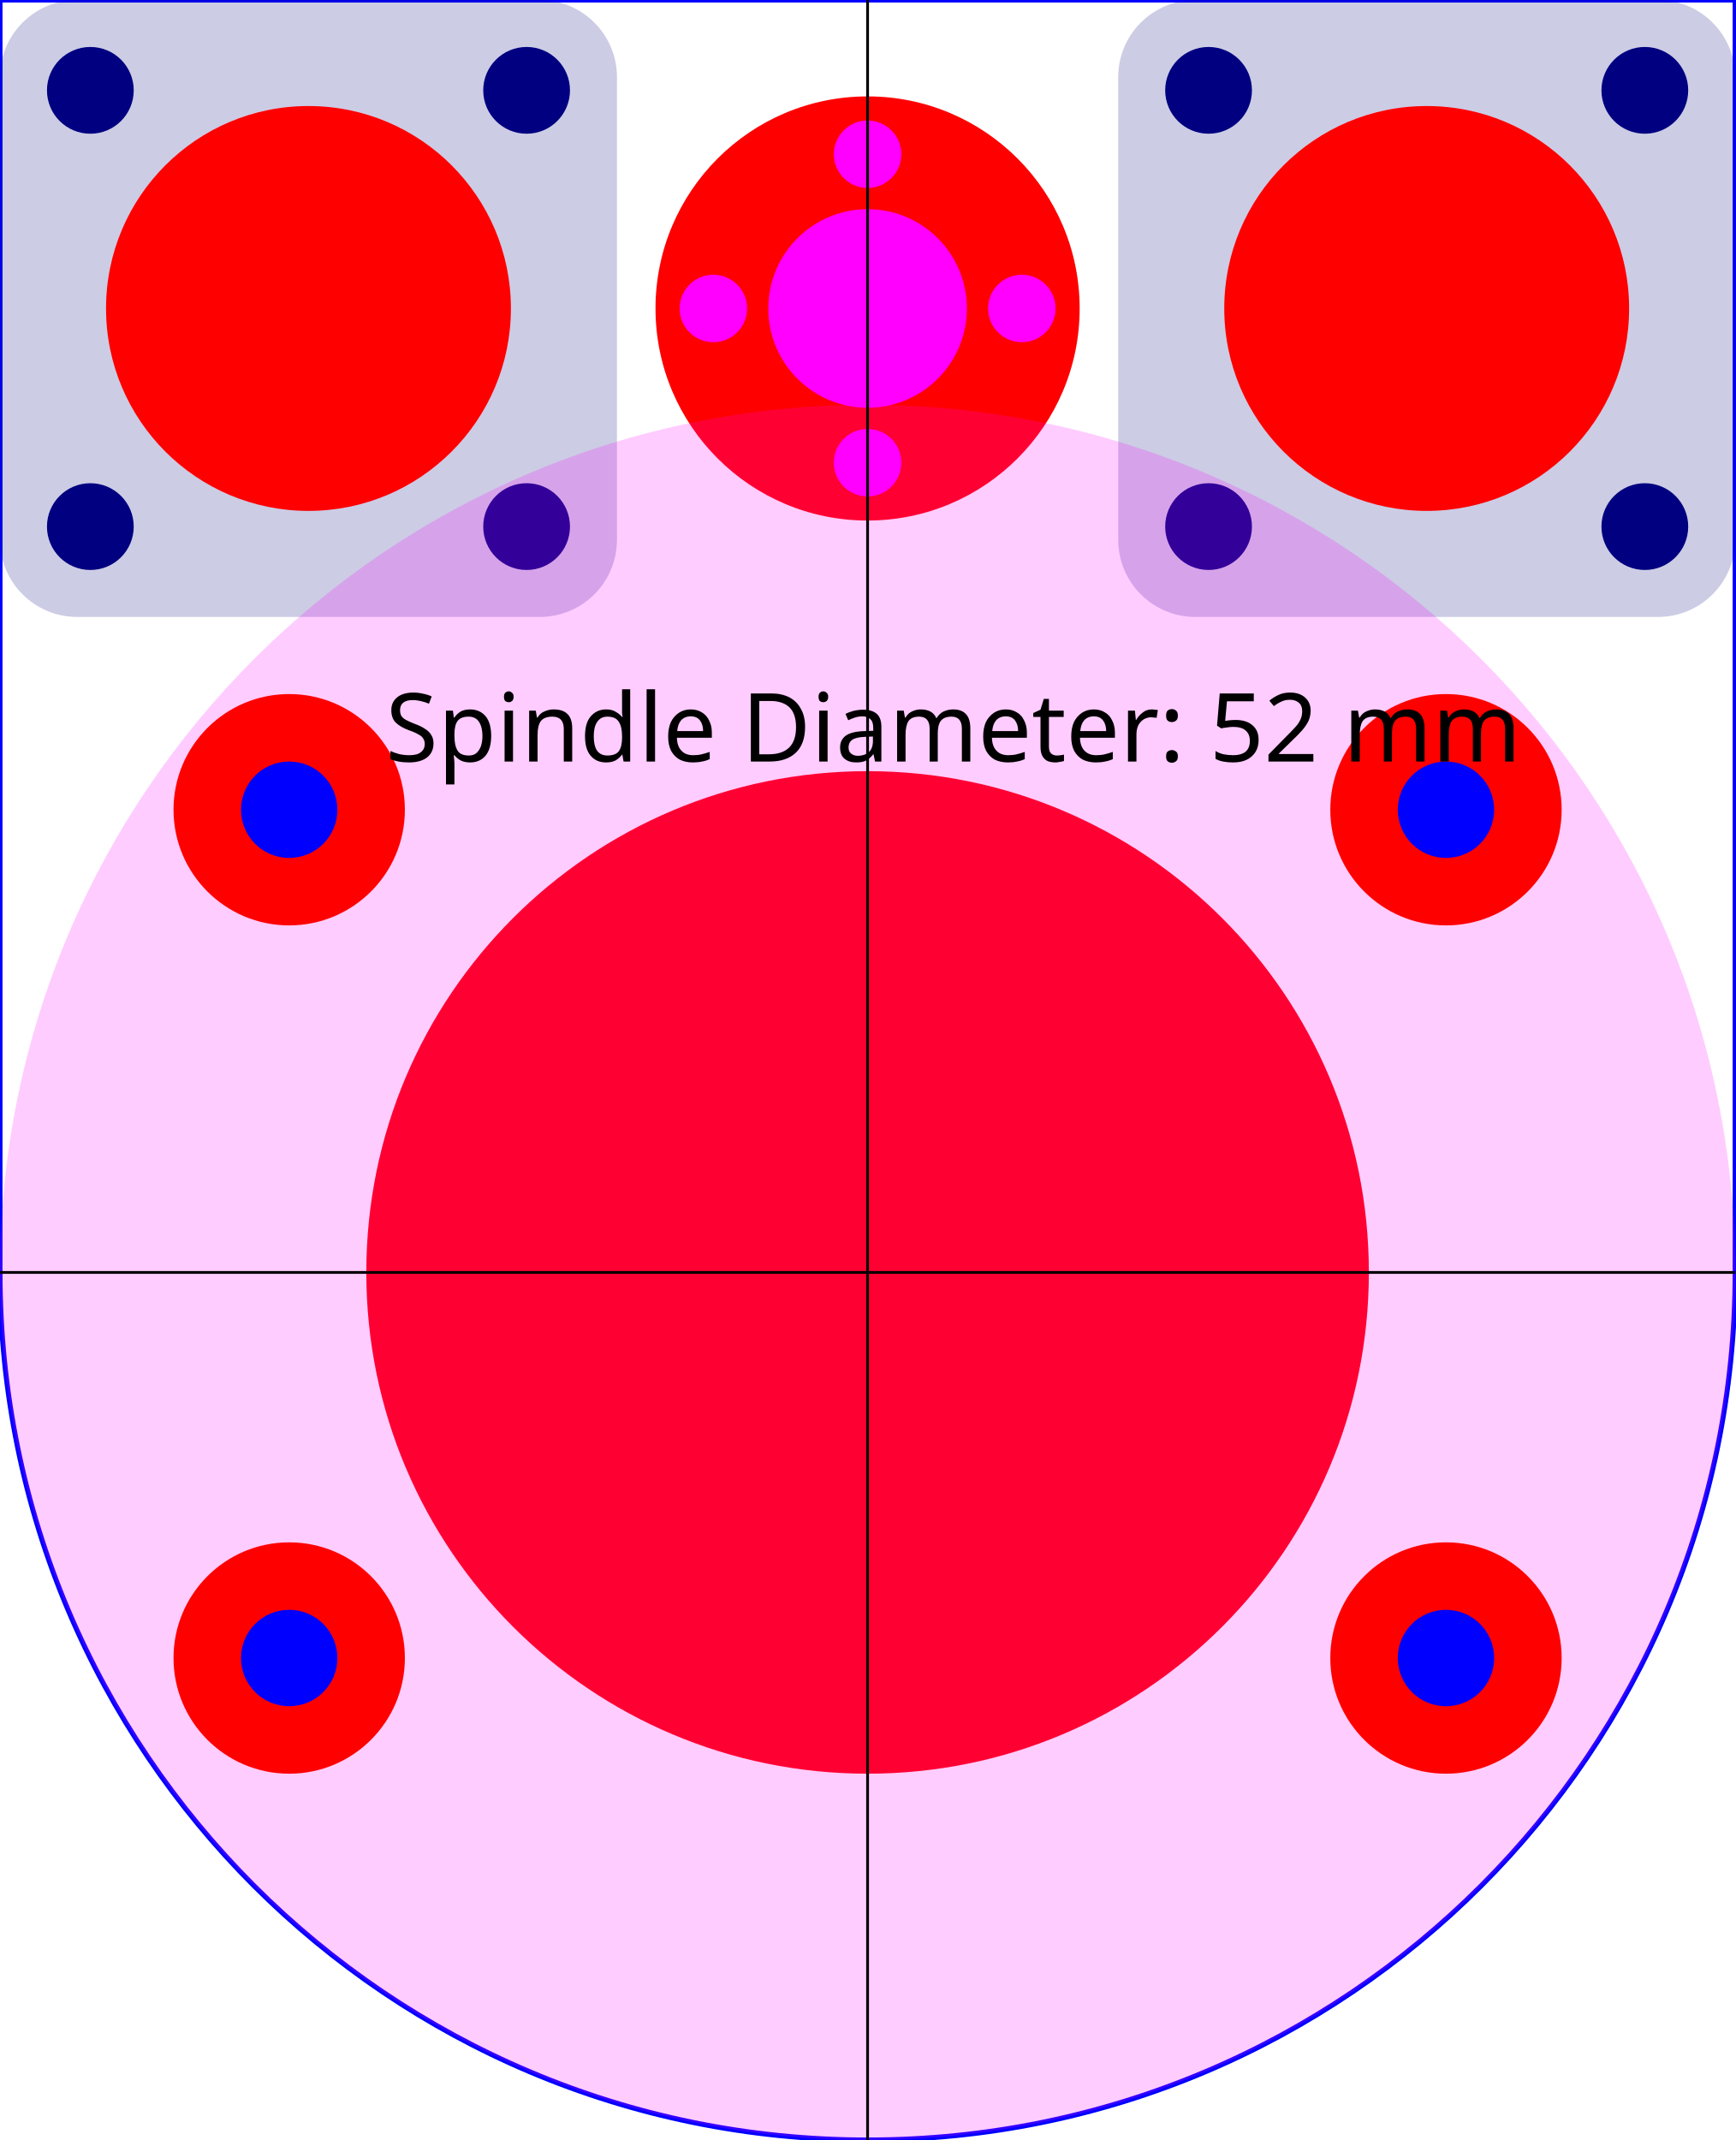
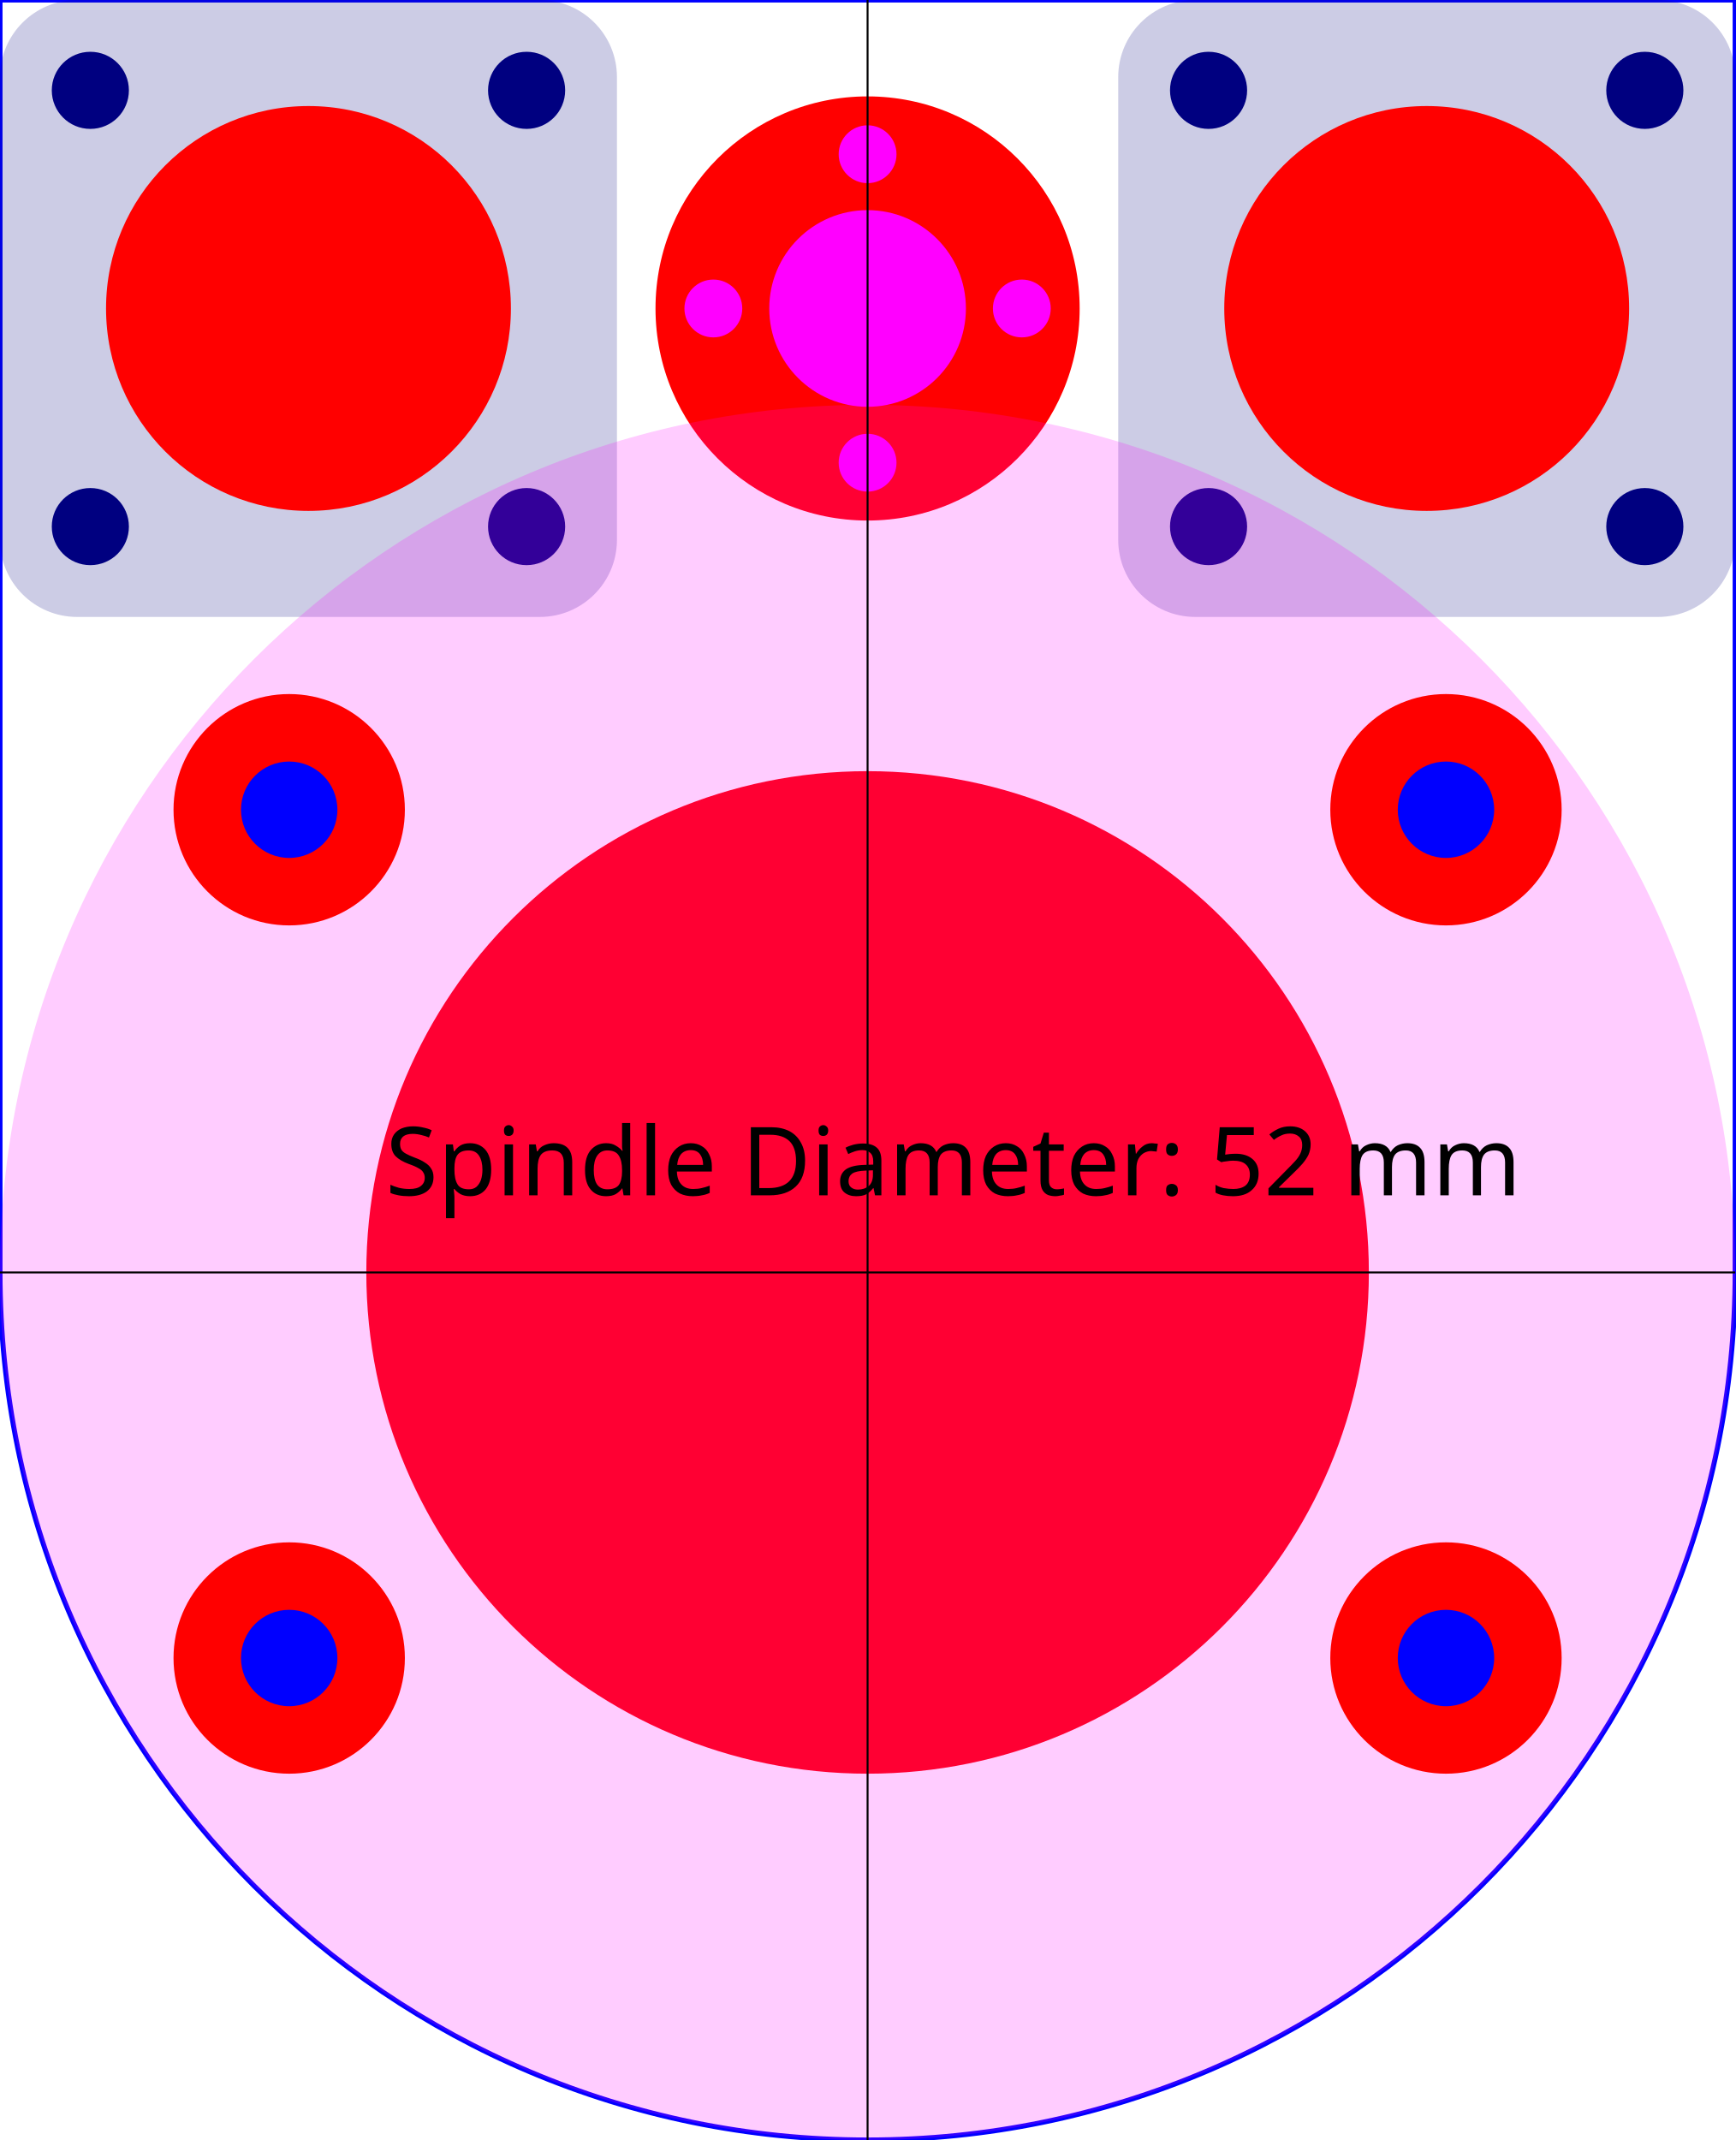
- <svg xmlns="http://www.w3.org/2000/svg" width="90mm" height="111mm" viewBox="0 0 90 111" version="1.1" id="spindle-D52">
+ <svg xmlns="http://www.w3.org/2000/svg" version="1.1" width="90mm" height="111mm" viewBox="0 0 90 111" id="spindle-D52">
  <defs id="defs">
-     <circle id="screw_central_hole_ref" style="font-variation-settings:normal;vector-effect:none;fill:#ff0000;fill-opacity:1;fill-rule:evenodd;stroke-width:0.353;stroke-linecap:butt;stroke-linejoin:miter;stroke-miterlimit:4;stroke-dasharray:none;stroke-dashoffset:0;stroke-opacity:1;stop-color:#000000" cx="0" cy="0" r="11" />
-     <circle id="backlash_item_hole_10mm" style="font-variation-settings:normal;vector-effect:none;fill:#ff00ff;fill-opacity:1;fill-rule:evenodd;stroke-width:0.353;stroke-linecap:butt;stroke-linejoin:miter;stroke-miterlimit:4;stroke-dasharray:none;stroke-dashoffset:0;stroke-opacity:1;stop-color:#000000" cx="0" cy="0" r="5.15" />
-     <circle id="backlash_item_screw_3.5mm" style="font-variation-settings:normal;opacity:1;vector-effect:none;fill:#ff00ff;fill-opacity:1;fill-rule:evenodd;stroke-width:0.16;stroke-linecap:butt;stroke-linejoin:miter;stroke-miterlimit:4;stroke-dasharray:none;stroke-dashoffset:0;stroke-opacity:1;stop-color:#000000;stop-opacity:1" cx="0" cy="0" r="1.75" />
-     <rect id="bearing_base_ref" style="fill:#000080;fill-opacity:0.2;stroke:#f70000;stroke-width:0" width="32" height="32" x="0" y="0" rx="4" ry="4" />
-     <circle id="bearing_cylinder" style="font-variation-settings:normal;opacity:1;vector-effect:none;fill:#ff0000;fill-opacity:1;fill-rule:evenodd;stroke-width:0.388;stroke-linecap:butt;stroke-linejoin:miter;stroke-miterlimit:4;stroke-dasharray:none;stroke-dashoffset:0;stroke-opacity:1;stop-color:#000000;stop-opacity:1" cx="0" cy="0" r="10.5" />
-     <circle id="bearing_screw_4.5mm" style="font-variation-settings:normal;opacity:1;vector-effect:none;fill:#000080;fill-opacity:1;fill-rule:evenodd;stroke-width:0.16;stroke-linecap:butt;stroke-linejoin:miter;stroke-miterlimit:4;stroke-dasharray:none;stroke-dashoffset:0;stroke-opacity:1;stop-color:#000000;stop-opacity:1" cx="0" cy="0" r="2.25" />
-     <circle id="spacer" style="font-variation-settings:normal;vector-effect:none;fill:#ff0000;fill-opacity:1;fill-rule:evenodd;stroke-width:0.212;stroke-linecap:butt;stroke-linejoin:miter;stroke-miterlimit:4;stroke-dasharray:none;stroke-dashoffset:0;stroke-opacity:1;stop-color:#000000" cx="0" cy="0" r="6" />
-     <circle id="spacer_screw_5.0mm" style="font-variation-settings:normal;vector-effect:none;fill:#0000ff;fill-opacity:1;fill-rule:evenodd;stroke-width:0.314;stroke-linecap:butt;stroke-linejoin:miter;stroke-miterlimit:4;stroke-dasharray:none;stroke-dashoffset:0;stroke-opacity:1;stop-color:#000000" cx="0" cy="0" r="2.5" />
+     <circle id="screw_central_hole_ref" style="fill:#ff0000;fill-opacity:1" cx="0" cy="0" r="11" />
+     <circle id="backlash_item_hole_10.2mm" style="fill:#ff00ff;fill-opacity:1" cx="0" cy="0" r="5.1" />
+     <circle id="backlash_item_screw_3.0mm" style="fill:#ff00ff;fill-opacity:1" cx="0" cy="0" r="1.5" />
+     <rect id="bearing_base_ref" style="fill:#000080;fill-opacity:0.2" width="32" height="32" x="0" y="0" rx="4" ry="4" />
+     <circle id="bearing_cylinder" style="fill:#ff0000;fill-opacity:1" cx="0" cy="0" r="10.5" />
+     <circle id="bearing_screw_4.0mm" style="fill:#000080;fill-opacity:1" cx="0" cy="0" r="2.00" />
+     <circle id="spacer_pocket_6.0mm" style="fill:#ff0000;fill-opacity:1" cx="0" cy="0" r="6" />
+     <circle id="spacer_screw_5.0mm" style="fill:#0000ff;fill-opacity:1" cx="0" cy="0" r="2.5" />
  </defs>
  <g id="layer1">
    <path id="contour" d="M 0,0 l 90,0 l 0,66 a 45,45 0 0,1 -90,0 z" style="fill:none;stroke:#0000ff;stroke-width:0.261px;stroke-linecap:butt;stroke-linejoin:miter;stroke-opacity:1" />
-     <circle id="screw_central_hole" cx="45.000" cy="16.000" r="11.000" style="font-variation-settings:normal;vector-effect:none;fill:#ff0000;fill-opacity:1;fill-rule:evenodd;stroke-width:0.353;stroke-linecap:butt;stroke-linejoin:miter;stroke-miterlimit:4;stroke-dasharray:none;stroke-dashoffset:0;stroke-opacity:1;stop-color:#000000" />
+     <circle id="screw_central_hole" cx="45.000" cy="16.000" r="11.000" style="fill:#ff0000;fill-opacity:1" />
    <g id="backlash">
-       <circle id="backlash_item_hole" cx="45.000" cy="16.000" r="5.150" style="font-variation-settings:normal;vector-effect:none;fill:#ff00ff;fill-opacity:1;fill-rule:evenodd;stroke-width:0.353;stroke-linecap:butt;stroke-linejoin:miter;stroke-miterlimit:4;stroke-dasharray:none;stroke-dashoffset:0;stroke-opacity:1;stop-color:#000000" />
-       <circle id="backlash_item_screw_3.5mm_E" cx="53.000" cy="16.000" r="1.750" style="font-variation-settings:normal;opacity:1;vector-effect:none;fill:#ff00ff;fill-opacity:1;fill-rule:evenodd;stroke-width:0.16;stroke-linecap:butt;stroke-linejoin:miter;stroke-miterlimit:4;stroke-dasharray:none;stroke-dashoffset:0;stroke-opacity:1;stop-color:#000000;stop-opacity:1" />
-       <circle id="backlash_item_screw_3.5mm_S" cx="45.000" cy="24.000" r="1.750" style="font-variation-settings:normal;opacity:1;vector-effect:none;fill:#ff00ff;fill-opacity:1;fill-rule:evenodd;stroke-width:0.16;stroke-linecap:butt;stroke-linejoin:miter;stroke-miterlimit:4;stroke-dasharray:none;stroke-dashoffset:0;stroke-opacity:1;stop-color:#000000;stop-opacity:1" />
-       <circle id="backlash_item_screw_3.5mm_W" cx="37.000" cy="16.000" r="1.750" style="font-variation-settings:normal;opacity:1;vector-effect:none;fill:#ff00ff;fill-opacity:1;fill-rule:evenodd;stroke-width:0.16;stroke-linecap:butt;stroke-linejoin:miter;stroke-miterlimit:4;stroke-dasharray:none;stroke-dashoffset:0;stroke-opacity:1;stop-color:#000000;stop-opacity:1" />
-       <circle id="backlash_item_screw_3.5mm_N" cx="45.000" cy="8.000" r="1.750" style="font-variation-settings:normal;opacity:1;vector-effect:none;fill:#ff00ff;fill-opacity:1;fill-rule:evenodd;stroke-width:0.16;stroke-linecap:butt;stroke-linejoin:miter;stroke-miterlimit:4;stroke-dasharray:none;stroke-dashoffset:0;stroke-opacity:1;stop-color:#000000;stop-opacity:1" />
+       <circle id="backlash_item_hole" cx="45.000" cy="16.000" r="5.100" style="fill:#ff00ff;fill-opacity:1" />
+       <circle id="backlash_item_screw_3.0mm_E" cx="53.000" cy="16.000" r="1.500" style="fill:#ff00ff;fill-opacity:1" />
+       <circle id="backlash_item_screw_3.0mm_S" cx="45.000" cy="24.000" r="1.500" style="fill:#ff00ff;fill-opacity:1" />
+       <circle id="backlash_item_screw_3.0mm_W" cx="37.000" cy="16.000" r="1.500" style="fill:#ff00ff;fill-opacity:1" />
+       <circle id="backlash_item_screw_3.0mm_N" cx="45.000" cy="8.000" r="1.500" style="fill:#ff00ff;fill-opacity:1" />
    </g>
    <g id="bearing_1">
-       <rect id="bearing_1_base" width="32.000" height="32.000" x="0.000" y="0.000" rx="4.000" ry="4.000" style="fill:#000080;fill-opacity:0.2;stroke:#f70000;stroke-width:0" />
+       <rect id="bearing_1_base" width="32.000" height="32.000" x="0.000" y="0.000" rx="4.000" ry="4.000" style="fill:#000080;fill-opacity:0.2" />
      <g id="bearing_1_items">
-         <circle id="bearing_1_cylinder" cx="16.000" cy="16.000" r="10.500" style="font-variation-settings:normal;opacity:1;vector-effect:none;fill:#ff0000;fill-opacity:1;fill-rule:evenodd;stroke-width:0.388;stroke-linecap:butt;stroke-linejoin:miter;stroke-miterlimit:4;stroke-dasharray:none;stroke-dashoffset:0;stroke-opacity:1;stop-color:#000000;stop-opacity:1" />
-         <circle id="bearing_1_screw_4.5mm_SE" cx="27.314" cy="27.314" r="2.250" style="font-variation-settings:normal;opacity:1;vector-effect:none;fill:#000080;fill-opacity:1;fill-rule:evenodd;stroke-width:0.16;stroke-linecap:butt;stroke-linejoin:miter;stroke-miterlimit:4;stroke-dasharray:none;stroke-dashoffset:0;stroke-opacity:1;stop-color:#000000;stop-opacity:1" />
-         <circle id="bearing_1_screw_4.5mm_SW" cx="4.686" cy="27.314" r="2.250" style="font-variation-settings:normal;opacity:1;vector-effect:none;fill:#000080;fill-opacity:1;fill-rule:evenodd;stroke-width:0.16;stroke-linecap:butt;stroke-linejoin:miter;stroke-miterlimit:4;stroke-dasharray:none;stroke-dashoffset:0;stroke-opacity:1;stop-color:#000000;stop-opacity:1" />
-         <circle id="bearing_1_crew_4.5mm_NW" cx="4.686" cy="4.686" r="2.250" style="font-variation-settings:normal;opacity:1;vector-effect:none;fill:#000080;fill-opacity:1;fill-rule:evenodd;stroke-width:0.16;stroke-linecap:butt;stroke-linejoin:miter;stroke-miterlimit:4;stroke-dasharray:none;stroke-dashoffset:0;stroke-opacity:1;stop-color:#000000;stop-opacity:1" />
-         <circle id="bearing_1_screw_4.5mm_NE" cx="27.314" cy="4.686" r="2.250" style="font-variation-settings:normal;opacity:1;vector-effect:none;fill:#000080;fill-opacity:1;fill-rule:evenodd;stroke-width:0.16;stroke-linecap:butt;stroke-linejoin:miter;stroke-miterlimit:4;stroke-dasharray:none;stroke-dashoffset:0;stroke-opacity:1;stop-color:#000000;stop-opacity:1" />
+         <circle id="bearing_1_cylinder" cx="16.000" cy="16.000" r="10.500" style="fill:#ff0000;fill-opacity:1" />
+         <circle id="bearing_1_screw_4.0mm_SE" cx="27.314" cy="27.314" r="2.000" style="fill:#000080;fill-opacity:1" />
+         <circle id="bearing_1_screw_4.0mm_SW" cx="4.686" cy="27.314" r="2.000" style="fill:#000080;fill-opacity:1" />
+         <circle id="bearing_1_screw_4.0mm_NW" cx="4.686" cy="4.686" r="2.000" style="fill:#000080;fill-opacity:1" />
+         <circle id="bearing_1_screw_4.0mm_NE" cx="27.314" cy="4.686" r="2.000" style="fill:#000080;fill-opacity:1" />
      </g>
    </g>
    <g id="bearing_2">
-       <rect id="bearing_2_base" width="32.000" height="32.000" x="58.000" y="0.000" rx="4.000" ry="4.000" style="fill:#000080;fill-opacity:0.2;stroke:#f70000;stroke-width:0" />
+       <rect id="bearing_2_base" width="32.000" height="32.000" x="58.000" y="0.000" rx="4.000" ry="4.000" style="fill:#000080;fill-opacity:0.2" />
      <g id="bearing_2_items">
-         <circle id="bearing_2_cylinder" cx="74.000" cy="16.000" r="10.500" style="font-variation-settings:normal;opacity:1;vector-effect:none;fill:#ff0000;fill-opacity:1;fill-rule:evenodd;stroke-width:0.388;stroke-linecap:butt;stroke-linejoin:miter;stroke-miterlimit:4;stroke-dasharray:none;stroke-dashoffset:0;stroke-opacity:1;stop-color:#000000;stop-opacity:1" />
-         <circle id="bearing_2_screw_4.5mm_SE" cx="85.314" cy="27.314" r="2.250" style="font-variation-settings:normal;opacity:1;vector-effect:none;fill:#000080;fill-opacity:1;fill-rule:evenodd;stroke-width:0.16;stroke-linecap:butt;stroke-linejoin:miter;stroke-miterlimit:4;stroke-dasharray:none;stroke-dashoffset:0;stroke-opacity:1;stop-color:#000000;stop-opacity:1" />
-         <circle id="bearing_2_screw_4.5mm_SW" cx="62.686" cy="27.314" r="2.250" style="font-variation-settings:normal;opacity:1;vector-effect:none;fill:#000080;fill-opacity:1;fill-rule:evenodd;stroke-width:0.16;stroke-linecap:butt;stroke-linejoin:miter;stroke-miterlimit:4;stroke-dasharray:none;stroke-dashoffset:0;stroke-opacity:1;stop-color:#000000;stop-opacity:1" />
-         <circle id="bearing_2_screw_4.5mm_NW" cx="62.686" cy="4.686" r="2.250" style="font-variation-settings:normal;opacity:1;vector-effect:none;fill:#000080;fill-opacity:1;fill-rule:evenodd;stroke-width:0.16;stroke-linecap:butt;stroke-linejoin:miter;stroke-miterlimit:4;stroke-dasharray:none;stroke-dashoffset:0;stroke-opacity:1;stop-color:#000000;stop-opacity:1" />
-         <circle id="bearing_2_crew_4.5mm_NE" cx="85.314" cy="4.686" r="2.250" style="font-variation-settings:normal;opacity:1;vector-effect:none;fill:#000080;fill-opacity:1;fill-rule:evenodd;stroke-width:0.16;stroke-linecap:butt;stroke-linejoin:miter;stroke-miterlimit:4;stroke-dasharray:none;stroke-dashoffset:0;stroke-opacity:1;stop-color:#000000;stop-opacity:1" />
+         <circle id="bearing_2_cylinder" cx="74.000" cy="16.000" r="10.500" style="fill:#ff0000;fill-opacity:1" />
+         <circle id="bearing_2_screw_4.0mm_SE" cx="85.314" cy="27.314" r="2.000" style="fill:#000080;fill-opacity:1" />
+         <circle id="bearing_2_screw_4.0mm_SW" cx="62.686" cy="27.314" r="2.000" style="fill:#000080;fill-opacity:1" />
+         <circle id="bearing_2_screw_4.0mm_NW" cx="62.686" cy="4.686" r="2.000" style="fill:#000080;fill-opacity:1" />
+         <circle id="bearing_2_screw_4.0mm_NE" cx="85.314" cy="4.686" r="2.000" style="fill:#000080;fill-opacity:1" />
      </g>
    </g>
-     <circle id="spindle-hole" cx="45.000" cy="66.000" r="26.000" style="font-variation-settings:normal;vector-effect:none;fill:#ff0000;fill-opacity:1;fill-rule:evenodd;stroke-width:0.97;stroke-linecap:butt;stroke-linejoin:miter;stroke-miterlimit:4;stroke-dasharray:none;stroke-dashoffset:0;stroke-opacity:1;stop-color:#000000" />
-     <circle id="large_circle_indicator" cx="45.000" cy="66.000" r="45.000" style="font-variation-settings:normal;vector-effect:none;fill:#ff00ff;fill-opacity:0.2;fill-rule:evenodd;stroke-width:0.97;stroke-linecap:butt;stroke-linejoin:miter;stroke-miterlimit:4;stroke-dasharray:none;stroke-dashoffset:0;stroke-opacity:1;stop-color:#000000" />
-     <circle id="spacer_NW" cx="15.000" cy="42.000" r="6.000" style="font-variation-settings:normal;vector-effect:none;fill:#ff0000;fill-opacity:1;fill-rule:evenodd;stroke-width:0.212;stroke-linecap:butt;stroke-linejoin:miter;stroke-miterlimit:4;stroke-dasharray:none;stroke-dashoffset:0;stroke-opacity:1;stop-color:#000000" />
-     <circle id="spacer_NE" cx="75.000" cy="42.000" r="6.000" style="font-variation-settings:normal;vector-effect:none;fill:#ff0000;fill-opacity:1;fill-rule:evenodd;stroke-width:0.212;stroke-linecap:butt;stroke-linejoin:miter;stroke-miterlimit:4;stroke-dasharray:none;stroke-dashoffset:0;stroke-opacity:1;stop-color:#000000" />
-     <circle id="spacer_SW" cx="15.000" cy="86.000" r="6.000" style="font-variation-settings:normal;vector-effect:none;fill:#ff0000;fill-opacity:1;fill-rule:evenodd;stroke-width:0.212;stroke-linecap:butt;stroke-linejoin:miter;stroke-miterlimit:4;stroke-dasharray:none;stroke-dashoffset:0;stroke-opacity:1;stop-color:#000000" />
-     <circle id="spacer_SE" cx="75.000" cy="86.000" r="6.000" style="font-variation-settings:normal;vector-effect:none;fill:#ff0000;fill-opacity:1;fill-rule:evenodd;stroke-width:0.212;stroke-linecap:butt;stroke-linejoin:miter;stroke-miterlimit:4;stroke-dasharray:none;stroke-dashoffset:0;stroke-opacity:1;stop-color:#000000" />
-     <circle id="spacer_screw_5.0mm_NW" cx="15.000" cy="42.000" r="2.500" style="font-variation-settings:normal;vector-effect:none;fill:#0000ff;fill-opacity:1;fill-rule:evenodd;stroke-width:0.314;stroke-linecap:butt;stroke-linejoin:miter;stroke-miterlimit:4;stroke-dasharray:none;stroke-dashoffset:0;stroke-opacity:1;stop-color:#000000" />
-     <circle id="spacer_screw_5.0mm_NE" cx="75.000" cy="42.000" r="2.500" style="font-variation-settings:normal;vector-effect:none;fill:#0000ff;fill-opacity:1;fill-rule:evenodd;stroke-width:0.314;stroke-linecap:butt;stroke-linejoin:miter;stroke-miterlimit:4;stroke-dasharray:none;stroke-dashoffset:0;stroke-opacity:1;stop-color:#000000" />
-     <circle id="spacer_screw_5.0mm_SW" cx="15.000" cy="86.000" r="2.500" style="font-variation-settings:normal;vector-effect:none;fill:#0000ff;fill-opacity:1;fill-rule:evenodd;stroke-width:0.314;stroke-linecap:butt;stroke-linejoin:miter;stroke-miterlimit:4;stroke-dasharray:none;stroke-dashoffset:0;stroke-opacity:1;stop-color:#000000" />
-     <circle id="spacer_screw_5.0mm_SE" cx="75.000" cy="86.000" r="2.500" style="font-variation-settings:normal;vector-effect:none;fill:#0000ff;fill-opacity:1;fill-rule:evenodd;stroke-width:0.314;stroke-linecap:butt;stroke-linejoin:miter;stroke-miterlimit:4;stroke-dasharray:none;stroke-dashoffset:0;stroke-opacity:1;stop-color:#000000" />
-     <text id="legend" x="20.000" y="39.500" style="font-style:normal;font-weight:normal;font-size:4.939px;line-height:1.25;font-family:sans-serif;fill:#000000;fill-opacity:1;stroke:none;stroke-width:0.265">
- 			Spindle Diameter: 52 mm
- 		</text>
-     <path id="horizontal_line" d="M 0,66 L 90,66" style="fill:none;stroke:#000000;stroke-width:0.144px;stroke-linecap:butt;stroke-linejoin:miter;stroke-opacity:1" />
-     <path id="vertical_line" d="M 45,0 L 45,111" style="fill:none;stroke:#000000;stroke-width:0.144px;stroke-linecap:butt;stroke-linejoin:miter;stroke-opacity:1" />
+     <circle id="spindle-hole" cx="45.000" cy="66.000" r="26.000" style="fill:#ff0000;fill-opacity:1;fill-rule:evenodd;stroke-width:0.97;stroke-linecap:butt;stroke-linejoin:miter;stroke-miterlimit:4;stroke-dasharray:none;stroke-dashoffset:0;stroke-opacity:1;stop-color:#000000" />
+     <circle id="large_circle_indicator" cx="45.000" cy="66.000" r="45.000" style="fill:#ff00ff;fill-opacity:0.2;fill-rule:evenodd;stroke-width:0.97;stroke-linecap:butt;stroke-linejoin:miter;stroke-miterlimit:4;stroke-dasharray:none;stroke-dashoffset:0;stroke-opacity:1;stop-color:#000000" />
+     <circle id="spacer_pocket_NW" cx="15.000" cy="42.000" r="6.000" style="fill:#ff0000;fill-opacity:1" />
+     <circle id="spacer_pocket_NE" cx="75.000" cy="42.000" r="6.000" style="fill:#ff0000;fill-opacity:1" />
+     <circle id="spacer_pocket_SW" cx="15.000" cy="86.000" r="6.000" style="fill:#ff0000;fill-opacity:1" />
+     <circle id="spacer_pocket_SE" cx="75.000" cy="86.000" r="6.000" style="fill:#ff0000;fill-opacity:1" />
+     <circle id="spacer_screw_5.0mm_NW" cx="15.000" cy="42.000" r="2.500" style="fill:#0000ff;fill-opacity:1" />
+     <circle id="spacer_screw_5.0mm_NE" cx="75.000" cy="42.000" r="2.500" style="fill:#0000ff;fill-opacity:1" />
+     <circle id="spacer_screw_5.0mm_SW" cx="15.000" cy="86.000" r="2.500" style="fill:#0000ff;fill-opacity:1" />
+     <circle id="spacer_screw_5.0mm_SE" cx="75.000" cy="86.000" r="2.500" style="fill:#0000ff;fill-opacity:1" />
+     <text id="legend" x="20.000" y="62.000" style="font-style:normal;font-weight:normal;font-size:4.939px;line-height:1.25;font-family:sans-serif;fill:#000000;fill-opacity:1;stroke:none;stroke-width:0.265">Spindle Diameter: 52 mm</text>
+     <path id="horizontal_line" d="M 0,66 L 90,66" style="fill:none;stroke:#000000;stroke-width:0.1" />
+     <path id="vertical_line" d="M 45,0 L 45,111" style="fill:none;stroke:#000000;stroke-width:0.1" />
  </g>
</svg>
